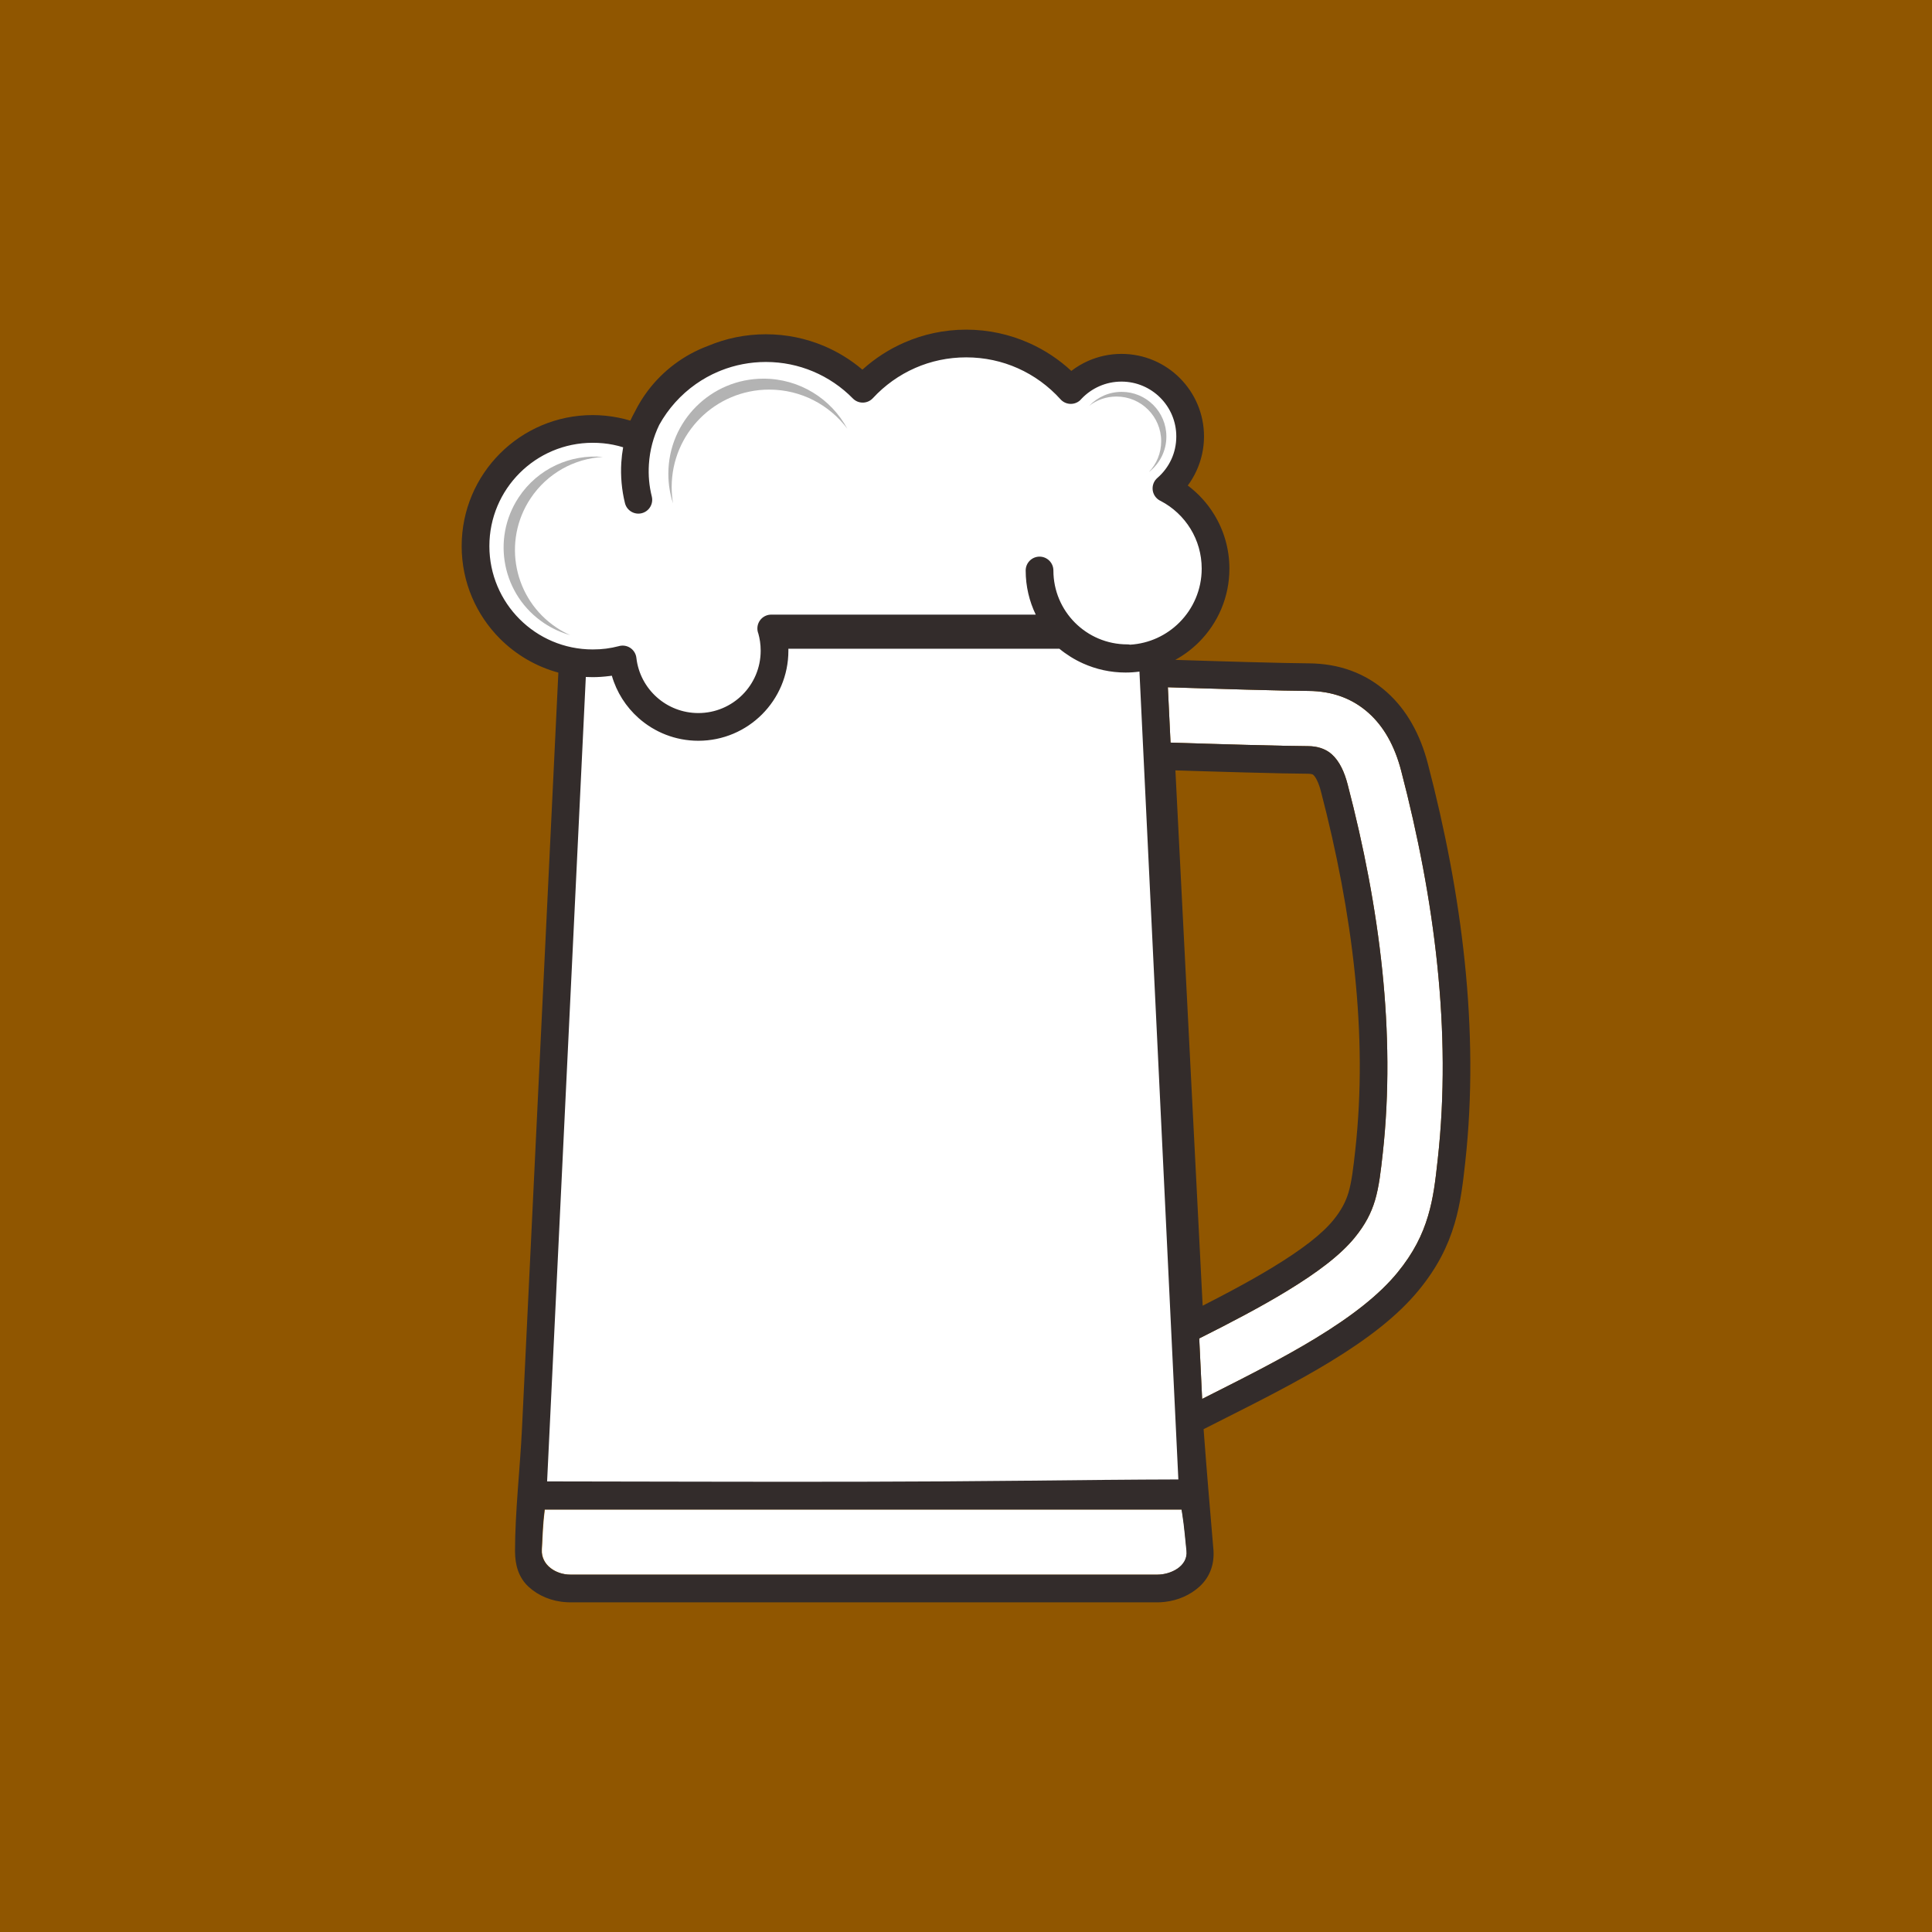
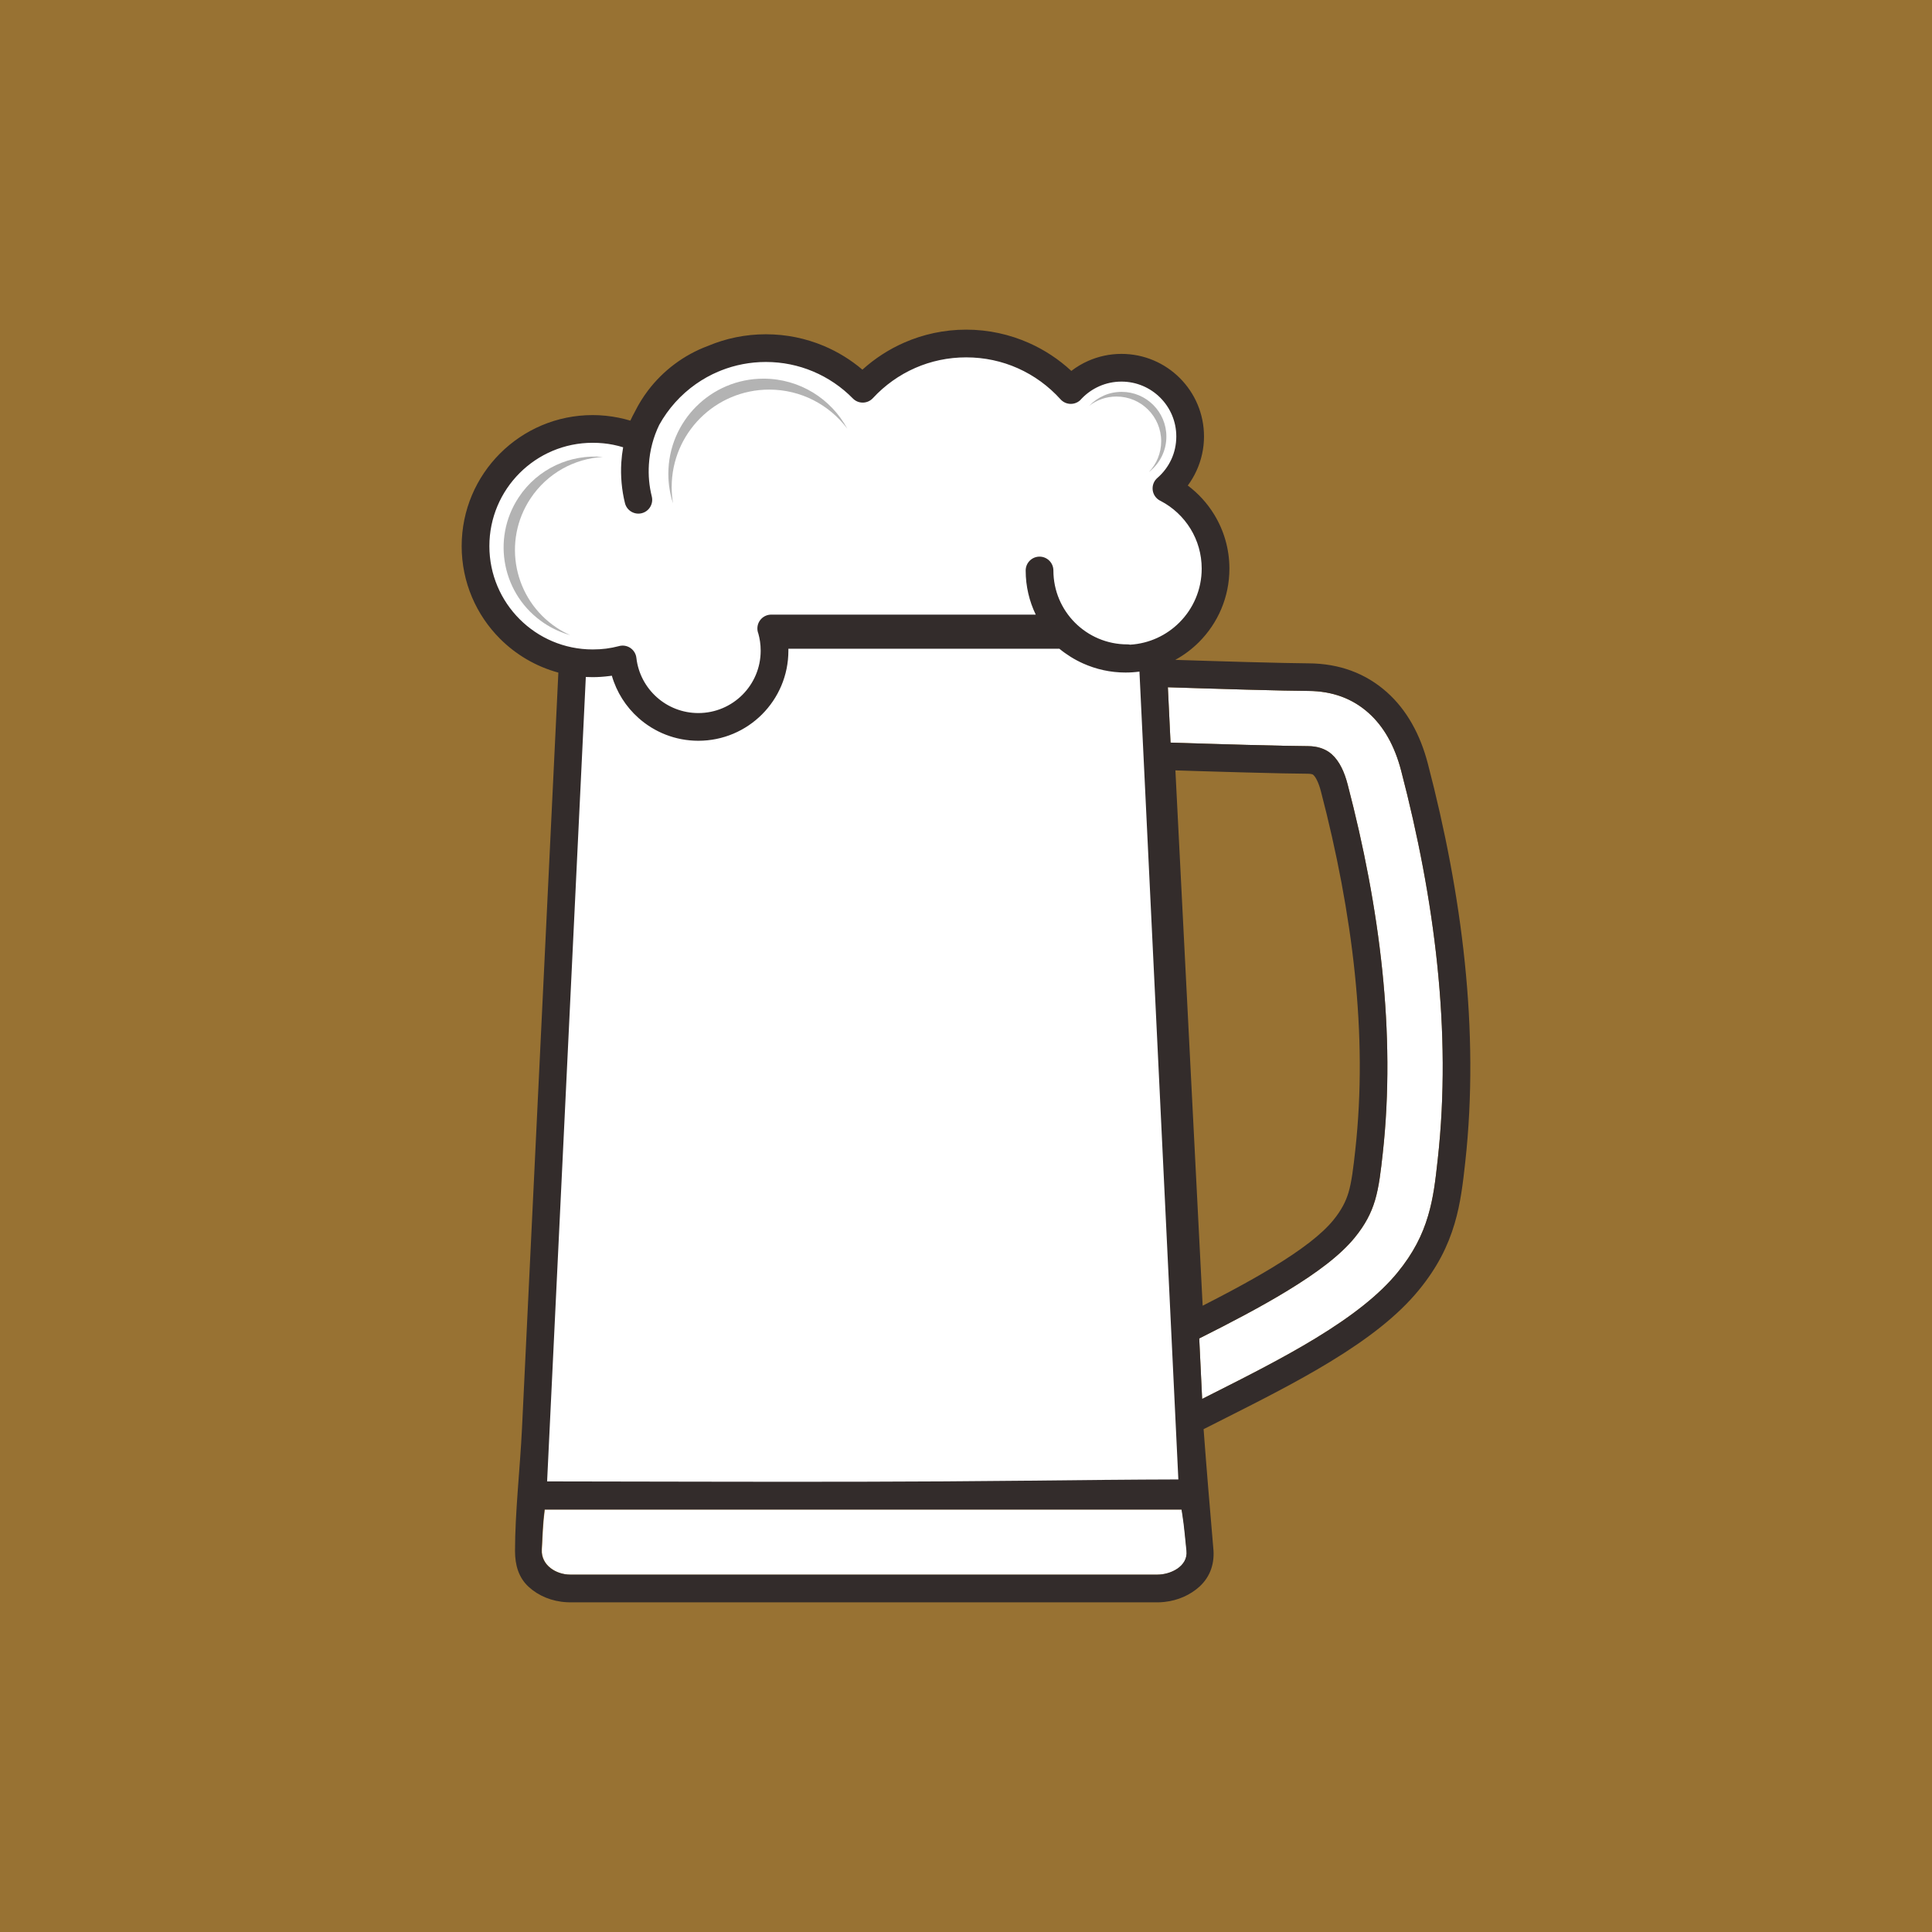
<svg xmlns="http://www.w3.org/2000/svg" width="2834.65" height="2834.65" viewBox="0 0 2834.65 2834.65">
  <defs>
    <clipPath id="clip-0">
      <path clip-rule="nonzero" d="M 0 0 L 2834.648 0 L 2834.648 2834.648 L 0 2834.648 Z M 0 0 " />
    </clipPath>
    <clipPath id="clip-1">
      <path clip-rule="nonzero" d="M 781 931 L 1751 931 L 1751 2195 L 781 2195 Z M 781 931 " />
    </clipPath>
    <clipPath id="clip-2">
      <path clip-rule="evenodd" d="M 842.184 931.512 L 1689.5 931.512 C 1699.352 1135.648 1709.191 1339.879 1719.039 1543.891 C 1729.5 1760.711 1739.871 1977.672 1750.328 2194.488 C 1588.82 2194.488 1427.199 2194.488 1265.789 2194.488 C 1104.371 2194.488 942.852 2194.488 781.434 2194.488 C 791.801 1977.672 802.312 1760.711 812.727 1543.891 C 822.527 1339.879 832.414 1135.648 842.184 931.512 " />
    </clipPath>
    <linearGradient id="linear-pattern-0" gradientUnits="userSpaceOnUse" x1="-0.278" y1="0" x2="1.087" y2="0" gradientTransform="matrix(-718.206, -6.77593, -6.77593, 718.206, 1556.35, 1566.03)">
      <stop offset="0" stop-color="rgb(255, 255, 255)" stop-opacity="1" />
    </linearGradient>
  </defs>
  <g clip-path="url(#clip-0)">
-     <path fill-rule="evenodd" fill="rgb(144, 86, 0)" fill-opacity="1" d="M 0 0 L 2834.648 0 L 2834.648 2834.648 L 0 2834.648 L 0 0 " />
+     <path fill-rule="evenodd" style="fill:#987233" fill-opacity="1" d="M 0 0 L 2834.648 0 L 2834.648 2834.648 L 0 2834.648 L 0 0 " />
  </g>
  <path fill-rule="nonzero" fill="rgb(100%, 100%, 100%)" fill-opacity="1" d="M 1713.5 1008.359 L 1717.422 1089.551 C 1736.648 1090.16 1754.309 1090.719 1770.359 1091.199 C 1791.461 1091.828 1810.43 1092.379 1827.262 1092.84 C 1848.488 1093.422 1866.699 1093.859 1881.879 1094.172 C 1897.359 1094.488 1909.82 1094.68 1919.25 1094.73 C 1926.059 1094.77 1932.09 1095.719 1937.422 1097.422 C 1944.031 1099.52 1949.449 1102.648 1953.859 1106.578 C 1959.578 1111.672 1964.328 1118.301 1968.25 1126.051 C 1971.93 1133.34 1974.91 1141.789 1977.289 1150.941 C 1989.121 1196.281 1999.469 1241.75 2008.012 1287.129 C 2016.578 1332.691 2023.391 1378.359 2028.109 1423.941 C 2032.75 1468.809 2035.34 1513.75 2035.57 1558.59 C 2035.801 1603.551 2033.66 1647.988 2028.84 1691.711 C 2027.371 1705.039 2026 1717.328 2024.352 1728.32 C 2022.59 1740.07 2020.461 1750.922 2017.469 1761 C 2014.75 1770.18 2011.172 1779.18 2006.262 1788.34 C 2001.461 1797.262 1995.391 1806.352 1987.57 1815.91 C 1977 1828.852 1963.109 1841.789 1946.16 1854.949 C 1929.738 1867.68 1910.41 1880.66 1888.379 1894.078 C 1869.801 1905.398 1849.301 1916.98 1827.031 1928.922 C 1805.59 1940.422 1783.102 1951.988 1759.52 1963.801 L 1763.789 2052.531 C 1769.98 2049.391 1775.391 2046.648 1780.93 2043.859 C 1828.359 2019.93 1882.68 1992.52 1930.621 1963.32 C 1956.91 1947.301 1980.281 1931.379 2000.531 1915.211 C 2020.359 1899.379 2037.07 1883.43 2050.461 1867.039 C 2062.172 1852.711 2071.32 1838.898 2078.57 1825.16 C 2085.781 1811.512 2091.129 1797.898 2095.289 1783.871 C 2099.238 1770.5 2101.941 1757.539 2104.051 1744.219 C 2106.129 1731.102 2107.762 1716.461 2109.512 1700.602 C 2114.691 1653.629 2117 1606.43 2116.77 1559.148 C 2116.539 1511.762 2113.762 1463.859 2108.781 1415.691 C 2103.871 1368.219 2096.77 1320.609 2087.82 1273.039 C 2078.84 1225.281 2068.039 1177.75 2055.738 1130.621 C 2051.172 1113.09 2044.82 1096.461 2036.27 1081.461 C 2028.699 1068.172 2019.328 1056.141 2007.852 1045.91 C 1996.379 1035.691 1983.238 1027.551 1968.219 1022.051 C 1953.809 1016.77 1937.648 1013.852 1919.57 1013.738 C 1910.559 1013.691 1898.59 1013.512 1883.672 1013.191 C 1868.43 1012.871 1850.262 1012.422 1829.172 1011.852 C 1811.461 1011.371 1791.762 1010.801 1770.078 1010.129 C 1752.211 1009.59 1733.352 1009 1713.5 1008.359 " />
  <path fill-rule="nonzero" fill="rgb(100%, 100%, 100%)" fill-opacity="1" d="M 1733.941 2214.809 C 1422.422 2214.809 1110.898 2214.809 799.371 2214.809 C 796.766 2234.391 796.102 2253.828 795.113 2273.512 C 793.891 2296.77 816.484 2310.328 836.879 2310.328 L 1698.52 2310.328 C 1717.68 2310.328 1743.59 2298.289 1741.172 2275.289 C 1739.25 2257.559 1737.891 2239.539 1735.141 2222.328 L 1733.941 2214.809 " />
  <g clip-path="url(#clip-1)">
    <g clip-path="url(#clip-2)">
      <path fill-rule="nonzero" fill="url(#linear-pattern-0)" d="M 1762.246 931.621 L 1750.242 2203.629 L 769.52 2194.379 L 781.52 922.371 Z M 1762.246 931.621 " />
    </g>
  </g>
  <path fill-rule="evenodd" fill="rgb(100%, 100%, 100%)" fill-opacity="1" d="M 842.184 931.512 L 1689.5 931.512 L 1701.102 1172.02 C 1370.289 965.371 1164.828 1310.922 830.633 1172.02 C 834.492 1091.852 838.348 1011.672 842.184 931.512 " />
  <path fill-rule="evenodd" fill="rgb(100%, 100%, 100%)" fill-opacity="1" d="M 869.621 629.34 C 893.254 629.34 915.77 634.109 936.266 642.73 C 963.793 565.809 1037.309 510.762 1123.699 510.762 C 1179.359 510.762 1229.672 533.621 1265.789 570.441 C 1303.539 529.578 1357.57 503.988 1417.59 503.988 C 1478.512 503.988 1533.262 530.359 1571.09 572.289 C 1589.512 552.18 1615.988 539.559 1645.422 539.559 C 1701.078 539.559 1746.199 584.691 1746.199 640.352 C 1746.199 670.789 1732.699 698.078 1711.371 716.559 C 1754.16 738.43 1783.469 782.941 1783.469 834.301 C 1783.469 907.27 1724.32 966.422 1651.352 966.422 C 1612.09 966.422 1576.84 949.289 1552.641 922.109 L 1131.57 922.109 C 1134.711 932.43 1136.41 943.379 1136.41 954.73 C 1136.41 1016.48 1086.352 1066.531 1024.609 1066.531 C 967.191 1066.531 919.895 1023.238 913.547 967.52 C 899.523 971.219 884.805 973.191 869.621 973.191 C 774.668 973.191 697.695 896.219 697.695 801.27 C 697.695 706.309 774.668 629.34 869.621 629.34 " />
  <path fill-rule="evenodd" fill="rgb(100%, 100%, 100%)" fill-opacity="1" d="M 1227.91 1608.219 C 1259.328 1608.219 1284.809 1633.699 1284.809 1665.129 C 1284.809 1696.551 1259.328 1722.031 1227.91 1722.031 C 1196.48 1722.031 1171 1696.551 1171 1665.129 C 1171 1633.699 1196.48 1608.219 1227.91 1608.219 Z M 968.852 1629.191 C 1000.281 1629.191 1025.75 1654.66 1025.75 1686.09 C 1025.75 1717.512 1000.281 1742.988 968.852 1742.988 C 937.426 1742.988 911.949 1717.512 911.949 1686.09 C 911.949 1654.66 937.43 1629.191 968.852 1629.191 Z M 1127.578 1931.66 C 1154.039 1931.66 1175.5 1953.121 1175.5 1979.578 C 1175.5 2006.039 1154.039 2027.5 1127.578 2027.5 C 1101.109 2027.5 1079.66 2006.039 1079.66 1979.578 C 1079.66 1953.121 1101.109 1931.66 1127.578 1931.66 Z M 1091.641 1799.891 C 1108.18 1799.891 1121.59 1813.301 1121.59 1829.84 C 1121.59 1846.379 1108.18 1859.789 1091.641 1859.789 C 1075.102 1859.789 1061.691 1846.379 1061.691 1829.84 C 1061.691 1813.301 1075.102 1799.891 1091.641 1799.891 Z M 1111.48 1679.352 C 1129.469 1679.352 1144.051 1693.93 1144.051 1711.922 C 1144.051 1729.91 1129.469 1744.488 1111.48 1744.488 C 1093.488 1744.488 1078.91 1729.91 1078.91 1711.922 C 1078.91 1693.93 1093.488 1679.352 1111.48 1679.352 Z M 1147.422 1471.211 C 1165.41 1471.211 1179.988 1485.789 1179.988 1503.781 C 1179.988 1521.762 1165.41 1536.352 1147.422 1536.352 C 1129.43 1536.352 1114.852 1521.762 1114.852 1503.781 C 1114.852 1485.789 1129.43 1471.211 1147.422 1471.211 Z M 1000.301 1382.109 C 1028.422 1382.109 1051.211 1404.91 1051.211 1433.031 C 1051.211 1461.141 1028.422 1483.941 1000.301 1483.941 C 972.184 1483.941 949.391 1461.141 949.391 1433.031 C 949.391 1404.91 972.184 1382.109 1000.301 1382.109 Z M 1287.801 1341.68 C 1319.23 1341.68 1344.711 1367.16 1344.711 1398.578 C 1344.711 1430.012 1319.23 1455.488 1287.801 1455.488 C 1256.379 1455.488 1230.898 1430.012 1230.898 1398.578 C 1230.898 1367.16 1256.379 1341.68 1287.801 1341.68 " />
  <path fill-rule="evenodd" fill="rgb(70.117%, 70.117%, 70.117%)" fill-opacity="1" d="M 1120.199 555.57 C 1173.352 555.57 1219.551 585.262 1243.141 628.969 C 1217.039 594.148 1175.441 571.629 1128.578 571.629 C 1049.551 571.629 985.484 635.691 985.484 714.719 C 985.484 722.82 986.172 730.762 987.465 738.5 C 983.016 724.859 980.602 710.301 980.602 695.172 C 980.602 618.07 1043.102 555.57 1120.199 555.57 " />
  <path fill-rule="evenodd" fill="rgb(70.117%, 70.117%, 70.117%)" fill-opacity="1" d="M 761.18 729.5 C 789.273 687.191 837.34 666.109 884.598 670.43 C 843.086 672.809 803.16 694.02 778.391 731.32 C 736.613 794.23 753.75 879.102 816.664 920.879 C 823.113 925.16 829.801 928.82 836.645 931.879 C 823.434 928.211 810.562 922.43 798.52 914.441 C 737.141 873.68 720.422 790.879 761.18 729.5 " />
  <path fill-rule="evenodd" fill="rgb(70.117%, 70.117%, 70.117%)" fill-opacity="1" d="M 1645.711 574.941 C 1681.949 574.941 1711.328 604.32 1711.328 640.559 C 1711.328 661.762 1701.27 680.609 1685.66 692.609 C 1696.84 680.84 1703.699 664.93 1703.699 647.422 C 1703.699 611.191 1674.32 581.809 1638.09 581.809 C 1623.051 581.809 1609.199 586.871 1598.141 595.379 C 1610.09 582.789 1626.988 574.941 1645.711 574.941 " />
  <path fill-rule="nonzero" fill="rgb(19.994%, 17.259%, 16.869%)" fill-opacity="1" d="M 1724.559 1130.309 L 1734.469 1325.352 C 1738.59 1406.449 1742.68 1486.801 1748.52 1601.371 L 1764.551 1915.75 C 1779.922 1907.93 1794.371 1900.398 1807.82 1893.191 C 1829.629 1881.488 1849.512 1870.27 1867.25 1859.461 C 1888.16 1846.73 1906.289 1834.57 1921.379 1822.871 C 1935.93 1811.578 1947.602 1800.781 1956.129 1790.34 C 1962.18 1782.941 1966.859 1775.949 1970.52 1769.121 C 1974.059 1762.531 1976.629 1756.09 1978.57 1749.57 C 1980.891 1741.711 1982.66 1732.621 1984.18 1722.441 C 1985.809 1711.5 1987.109 1699.859 1988.5 1687.262 C 1993.199 1644.629 1995.289 1601.738 1995.07 1558.75 C 1994.852 1515.648 1992.32 1472.02 1987.77 1428.07 C 1983.18 1383.711 1976.539 1339.148 1968.148 1294.602 C 1959.73 1249.859 1949.602 1205.309 1938.07 1161.102 C 1936.41 1154.738 1934.422 1149.02 1932.039 1144.32 C 1930.398 1141.059 1928.672 1138.512 1926.859 1136.91 C 1926.441 1136.539 1925.891 1136.23 1925.199 1136 C 1923.66 1135.512 1921.641 1135.238 1919.09 1135.23 C 1909.07 1135.172 1896.398 1134.98 1881.078 1134.672 C 1865.469 1134.352 1847.211 1133.898 1826.309 1133.328 C 1808.359 1132.852 1789.352 1132.301 1769.25 1131.691 C 1754.719 1131.25 1739.828 1130.789 1724.559 1130.309 Z M 956.324 728.469 C 958.996 739.352 952.348 750.34 941.477 753.012 C 930.602 755.68 919.613 749.039 916.941 738.16 C 914.602 728.75 912.941 718.891 912.02 708.641 C 911.121 698.672 910.957 688.66 911.582 678.711 C 912.062 671.09 912.973 663.602 914.285 656.262 C 909.52 654.789 904.656 653.559 899.711 652.559 C 890.262 650.66 880.203 649.66 869.621 649.66 C 827.754 649.66 789.852 666.629 762.422 694.07 C 734.988 721.5 718.02 759.398 718.02 801.27 C 718.02 843.129 734.988 881.039 762.422 908.469 C 789.852 935.898 827.758 952.871 869.621 952.871 C 876.672 952.871 883.223 952.461 889.262 951.68 C 895.371 950.898 901.535 949.691 907.715 948.09 C 908.871 947.738 910.078 947.488 911.324 947.359 C 922.461 946.129 932.488 954.16 933.715 965.301 C 936.316 988.148 947.398 1008.469 963.754 1023.051 C 979.906 1037.449 1001.23 1046.199 1024.609 1046.199 C 1049.871 1046.199 1072.738 1035.969 1089.289 1019.422 C 1105.84 1002.859 1116.078 980 1116.078 954.73 C 1116.078 950.012 1115.738 945.469 1115.102 941.141 C 1114.5 937.039 1113.68 933.191 1112.672 929.609 C 1111.75 927.289 1111.238 924.762 1111.238 922.102 C 1111.238 910.879 1120.34 901.781 1131.57 901.781 L 1519.66 901.781 C 1510.199 882.199 1504.891 860.23 1504.891 837.031 C 1504.891 825.801 1514 816.699 1525.219 816.699 C 1536.449 816.699 1545.551 825.801 1545.551 837.031 C 1545.551 866.969 1557.68 894.07 1577.301 913.691 C 1596.922 933.301 1624.02 945.441 1653.961 945.441 C 1655.422 945.441 1656.84 945.59 1658.211 945.879 C 1686.352 944.18 1711.68 932.07 1730.398 913.352 C 1750.629 893.121 1763.141 865.172 1763.141 834.301 C 1763.141 812.871 1757.16 792.891 1746.789 775.949 C 1736.18 758.641 1721.031 744.43 1703.02 735.031 C 1700.422 733.859 1698.031 732.121 1696.039 729.82 C 1688.719 721.359 1689.641 708.559 1698.102 701.238 C 1706.809 693.699 1713.879 684.352 1718.711 673.781 C 1723.309 663.711 1725.871 652.398 1725.871 640.352 C 1725.871 618.129 1716.871 598.012 1702.309 583.449 C 1687.75 568.898 1667.641 559.891 1645.422 559.891 C 1633.84 559.891 1622.891 562.301 1613.031 566.641 C 1603.09 571.02 1594.25 577.262 1587 584.879 C 1586.309 585.762 1585.531 586.602 1584.66 587.379 C 1576.328 594.871 1563.5 594.199 1556 585.871 C 1538.578 566.559 1517.23 550.91 1493.238 540.238 C 1470.238 530.012 1444.648 524.32 1417.59 524.32 C 1390.941 524.32 1365.691 529.852 1342.922 539.82 C 1319.219 550.191 1298.07 565.391 1280.711 584.172 L 1280.699 584.16 L 1280 584.891 C 1272.02 592.738 1259.18 592.629 1251.328 584.648 C 1234.852 567.84 1214.988 554.262 1192.828 544.949 C 1171.578 536.02 1148.23 531.09 1123.699 531.09 C 1100.43 531.09 1078.199 535.531 1057.828 543.602 C 1057.02 544.02 1056.172 544.391 1055.281 544.699 L 1054.141 545.109 C 1042.371 550.078 1031.25 556.27 1020.941 563.531 C 998.836 579.102 980.414 599.559 967.25 623.352 C 958.707 640.969 953.379 660.512 952.074 681.262 C 951.559 689.52 951.664 697.488 952.352 705.148 C 953.051 712.91 954.391 720.711 956.32 728.469 Z M 859.516 993.262 C 854.617 1095.43 849.695 1197.609 844.773 1299.77 L 832.977 1544.84 C 828.844 1630.852 824.695 1716.891 820.551 1802.93 C 814.598 1926.469 808.641 2050.02 802.727 2173.531 C 851.523 2173.57 937.516 2173.738 1023.512 2173.922 C 1185.102 2174.238 1346.262 2174.238 1507.852 2172.469 C 1584.18 2171.629 1660.531 2170.801 1728.891 2170.648 C 1724.039 2070.09 1719.211 1969.5 1714.379 1868.922 C 1709.191 1760.879 1704 1652.84 1698.789 1544.84 L 1671.809 985.379 C 1665.121 986.281 1658.289 986.75 1651.352 986.75 C 1629.25 986.75 1608.16 981.969 1589.051 973.398 C 1576.469 967.738 1564.809 960.469 1554.34 951.84 L 1156.699 951.84 C 1156.719 952.801 1156.73 953.77 1156.73 954.73 C 1156.73 991.211 1141.941 1024.25 1118.031 1048.16 C 1094.121 1072.07 1061.09 1086.859 1024.609 1086.859 C 990.895 1086.859 960.113 1074.199 936.758 1053.379 C 918.441 1037.051 904.703 1015.672 897.699 991.398 C 896.586 991.559 895.469 991.711 894.34 991.859 C 885.859 992.949 877.602 993.52 869.621 993.52 C 866.23 993.52 862.863 993.43 859.516 993.262 Z M 1733.52 2214.809 C 1421.988 2214.809 1110.469 2214.809 798.945 2214.809 C 796.34 2234.391 795.676 2253.828 794.688 2273.512 C 793.465 2296.77 816.059 2310.328 836.453 2310.328 L 1698.09 2310.328 C 1717.25 2310.328 1743.16 2298.289 1740.738 2275.289 C 1738.828 2257.559 1737.469 2239.539 1734.719 2222.328 Z M 1765.922 2096.891 C 1771.23 2167.352 1774.422 2203.75 1780.121 2271.012 C 1782.5 2292.961 1776.141 2313.012 1759.969 2327.809 C 1746.711 2339.949 1728.578 2348.211 1708.621 2350.371 C 1704.898 2350.77 1701.379 2350.98 1698.09 2350.98 L 836.453 2350.98 C 835.555 2350.98 833.926 2350.922 831.566 2350.801 C 809.629 2349.699 790.062 2341.352 775.895 2328.469 C 760.914 2314.852 755.637 2296.281 755.637 2275.629 C 755.637 2218.941 763.078 2154 765.875 2095.66 C 770.586 1997.461 775.32 1899.238 780.055 1801.031 C 784.203 1714.988 788.352 1628.949 792.48 1542.93 L 804.277 1297.859 C 809.27 1194.199 814.266 1090.52 819.238 986.852 C 786.402 977.949 757.047 960.57 733.68 937.211 C 698.887 902.422 677.367 854.352 677.367 801.27 C 677.367 748.18 698.891 700.109 733.68 665.32 C 768.473 630.531 816.535 609.012 869.621 609.012 C 882.359 609.012 895.086 610.34 907.652 612.859 C 913.484 614.031 919.223 615.469 924.848 617.148 C 926.918 612.711 929.137 608.352 931.492 604.078 C 936.926 593.129 943.344 582.789 950.625 573.148 C 973.02 543.52 1003.609 520.578 1038.781 507.52 C 1064.91 496.52 1093.609 490.441 1123.699 490.441 C 1153.77 490.441 1182.43 496.5 1208.551 507.469 C 1229.27 516.172 1248.391 528 1265.34 542.371 C 1283.391 526.039 1304.09 512.57 1326.719 502.66 C 1354.629 490.441 1385.371 483.66 1417.59 483.66 C 1450.281 483.66 1481.48 490.66 1509.762 503.238 C 1532.75 513.469 1553.699 527.379 1571.871 544.211 C 1579.5 538.34 1587.82 533.379 1596.672 529.48 C 1611.641 522.891 1628.129 519.23 1645.422 519.23 C 1678.859 519.23 1709.141 532.789 1731.051 554.711 C 1752.969 576.629 1766.531 606.91 1766.531 640.352 C 1766.531 658.16 1762.602 675.191 1755.551 690.621 C 1752.02 698.328 1747.711 705.621 1742.719 712.359 C 1758.16 723.93 1771.32 738.352 1781.41 754.828 C 1795.609 778.02 1803.801 805.23 1803.801 834.301 C 1803.801 876.391 1786.73 914.5 1759.141 942.09 C 1748.879 952.352 1737.16 961.16 1724.328 968.172 C 1741.391 968.719 1757.02 969.211 1771.199 969.641 C 1793.738 970.328 1813.379 970.898 1830.121 971.359 C 1851.578 971.941 1869.699 972.391 1884.461 972.699 C 1899.539 973.012 1911.301 973.199 1919.73 973.25 C 1942.898 973.379 1963.648 977.148 1982.199 983.941 C 2002.219 991.27 2019.68 1002.059 2034.852 1015.578 C 2049.672 1028.789 2061.762 1044.309 2071.52 1061.449 C 2081.871 1079.609 2089.52 1099.57 2094.961 1120.449 C 2107.559 1168.73 2118.578 1217.172 2127.68 1265.57 C 2136.82 1314.148 2144.07 1362.879 2149.109 1411.559 C 2154.191 1460.66 2157.02 1509.859 2157.262 1558.988 C 2157.5 1608.238 2155.141 1657 2149.84 1705.051 C 2148.109 1720.75 2146.48 1735.309 2144.059 1750.57 C 2141.672 1765.648 2138.641 1780.289 2134.191 1795.301 C 2129.281 1811.879 2122.961 1827.949 2114.461 1844.051 C 2106.012 1860.059 2095.422 1876.07 2081.898 1892.609 C 2066.5 1911.461 2047.738 1929.441 2025.781 1946.961 C 2004.25 1964.148 1979.512 1981.02 1951.738 1997.941 C 1902.422 2027.98 1847.309 2055.789 1799.191 2080.07 C 1786.262 2086.59 1773.738 2092.91 1765.922 2096.891 Z M 1713.5 1008.359 L 1717.422 1089.551 C 1736.648 1090.16 1754.309 1090.719 1770.359 1091.199 C 1791.461 1091.828 1810.43 1092.379 1827.262 1092.84 C 1848.48 1093.422 1866.699 1093.859 1881.879 1094.172 C 1897.359 1094.488 1909.82 1094.68 1919.25 1094.73 C 1926.059 1094.77 1932.09 1095.719 1937.422 1097.422 C 1944.02 1099.52 1949.449 1102.648 1953.859 1106.578 C 1959.578 1111.672 1964.328 1118.301 1968.25 1126.051 C 1971.93 1133.34 1974.91 1141.789 1977.289 1150.941 C 1989.121 1196.281 1999.469 1241.75 2008.012 1287.129 C 2016.578 1332.691 2023.391 1378.359 2028.109 1423.941 C 2032.75 1468.809 2035.34 1513.75 2035.57 1558.59 C 2035.789 1603.551 2033.66 1647.988 2028.84 1691.711 C 2027.371 1705.039 2026 1717.328 2024.352 1728.32 C 2022.59 1740.07 2020.449 1750.922 2017.469 1761 C 2014.75 1770.18 2011.172 1779.18 2006.25 1788.34 C 2001.461 1797.262 1995.379 1806.352 1987.57 1815.91 C 1977 1828.852 1963.109 1841.789 1946.148 1854.949 C 1929.738 1867.68 1910.398 1880.66 1888.379 1894.078 C 1869.801 1905.398 1849.301 1916.98 1827.031 1928.922 C 1805.59 1940.422 1783.102 1951.988 1759.52 1963.801 L 1763.789 2052.531 C 1769.98 2049.391 1775.391 2046.648 1780.93 2043.859 C 1828.352 2019.93 1882.672 1992.52 1930.609 1963.32 C 1956.898 1947.301 1980.27 1931.379 2000.531 1915.211 C 2020.359 1899.379 2037.07 1883.43 2050.461 1867.039 C 2062.172 1852.711 2071.32 1838.898 2078.57 1825.16 C 2085.781 1811.512 2091.129 1797.898 2095.281 1783.871 C 2099.238 1770.5 2101.941 1757.539 2104.039 1744.219 C 2106.121 1731.102 2107.762 1716.461 2109.512 1700.602 C 2114.691 1653.629 2116.988 1606.43 2116.77 1559.148 C 2116.539 1511.762 2113.762 1463.859 2108.781 1415.691 C 2103.859 1368.219 2096.77 1320.609 2087.82 1273.039 C 2078.84 1225.281 2068.039 1177.75 2055.738 1130.621 C 2051.172 1113.09 2044.82 1096.461 2036.27 1081.461 C 2028.699 1068.172 2019.328 1056.141 2007.852 1045.91 C 1996.379 1035.691 1983.238 1027.551 1968.219 1022.051 C 1953.809 1016.77 1937.648 1013.852 1919.57 1013.738 C 1910.559 1013.691 1898.59 1013.512 1883.672 1013.191 C 1868.43 1012.871 1850.262 1012.422 1829.172 1011.852 C 1811.461 1011.371 1791.75 1010.801 1770.078 1010.129 C 1752.211 1009.59 1733.352 1009 1713.5 1008.359 " />
</svg>
